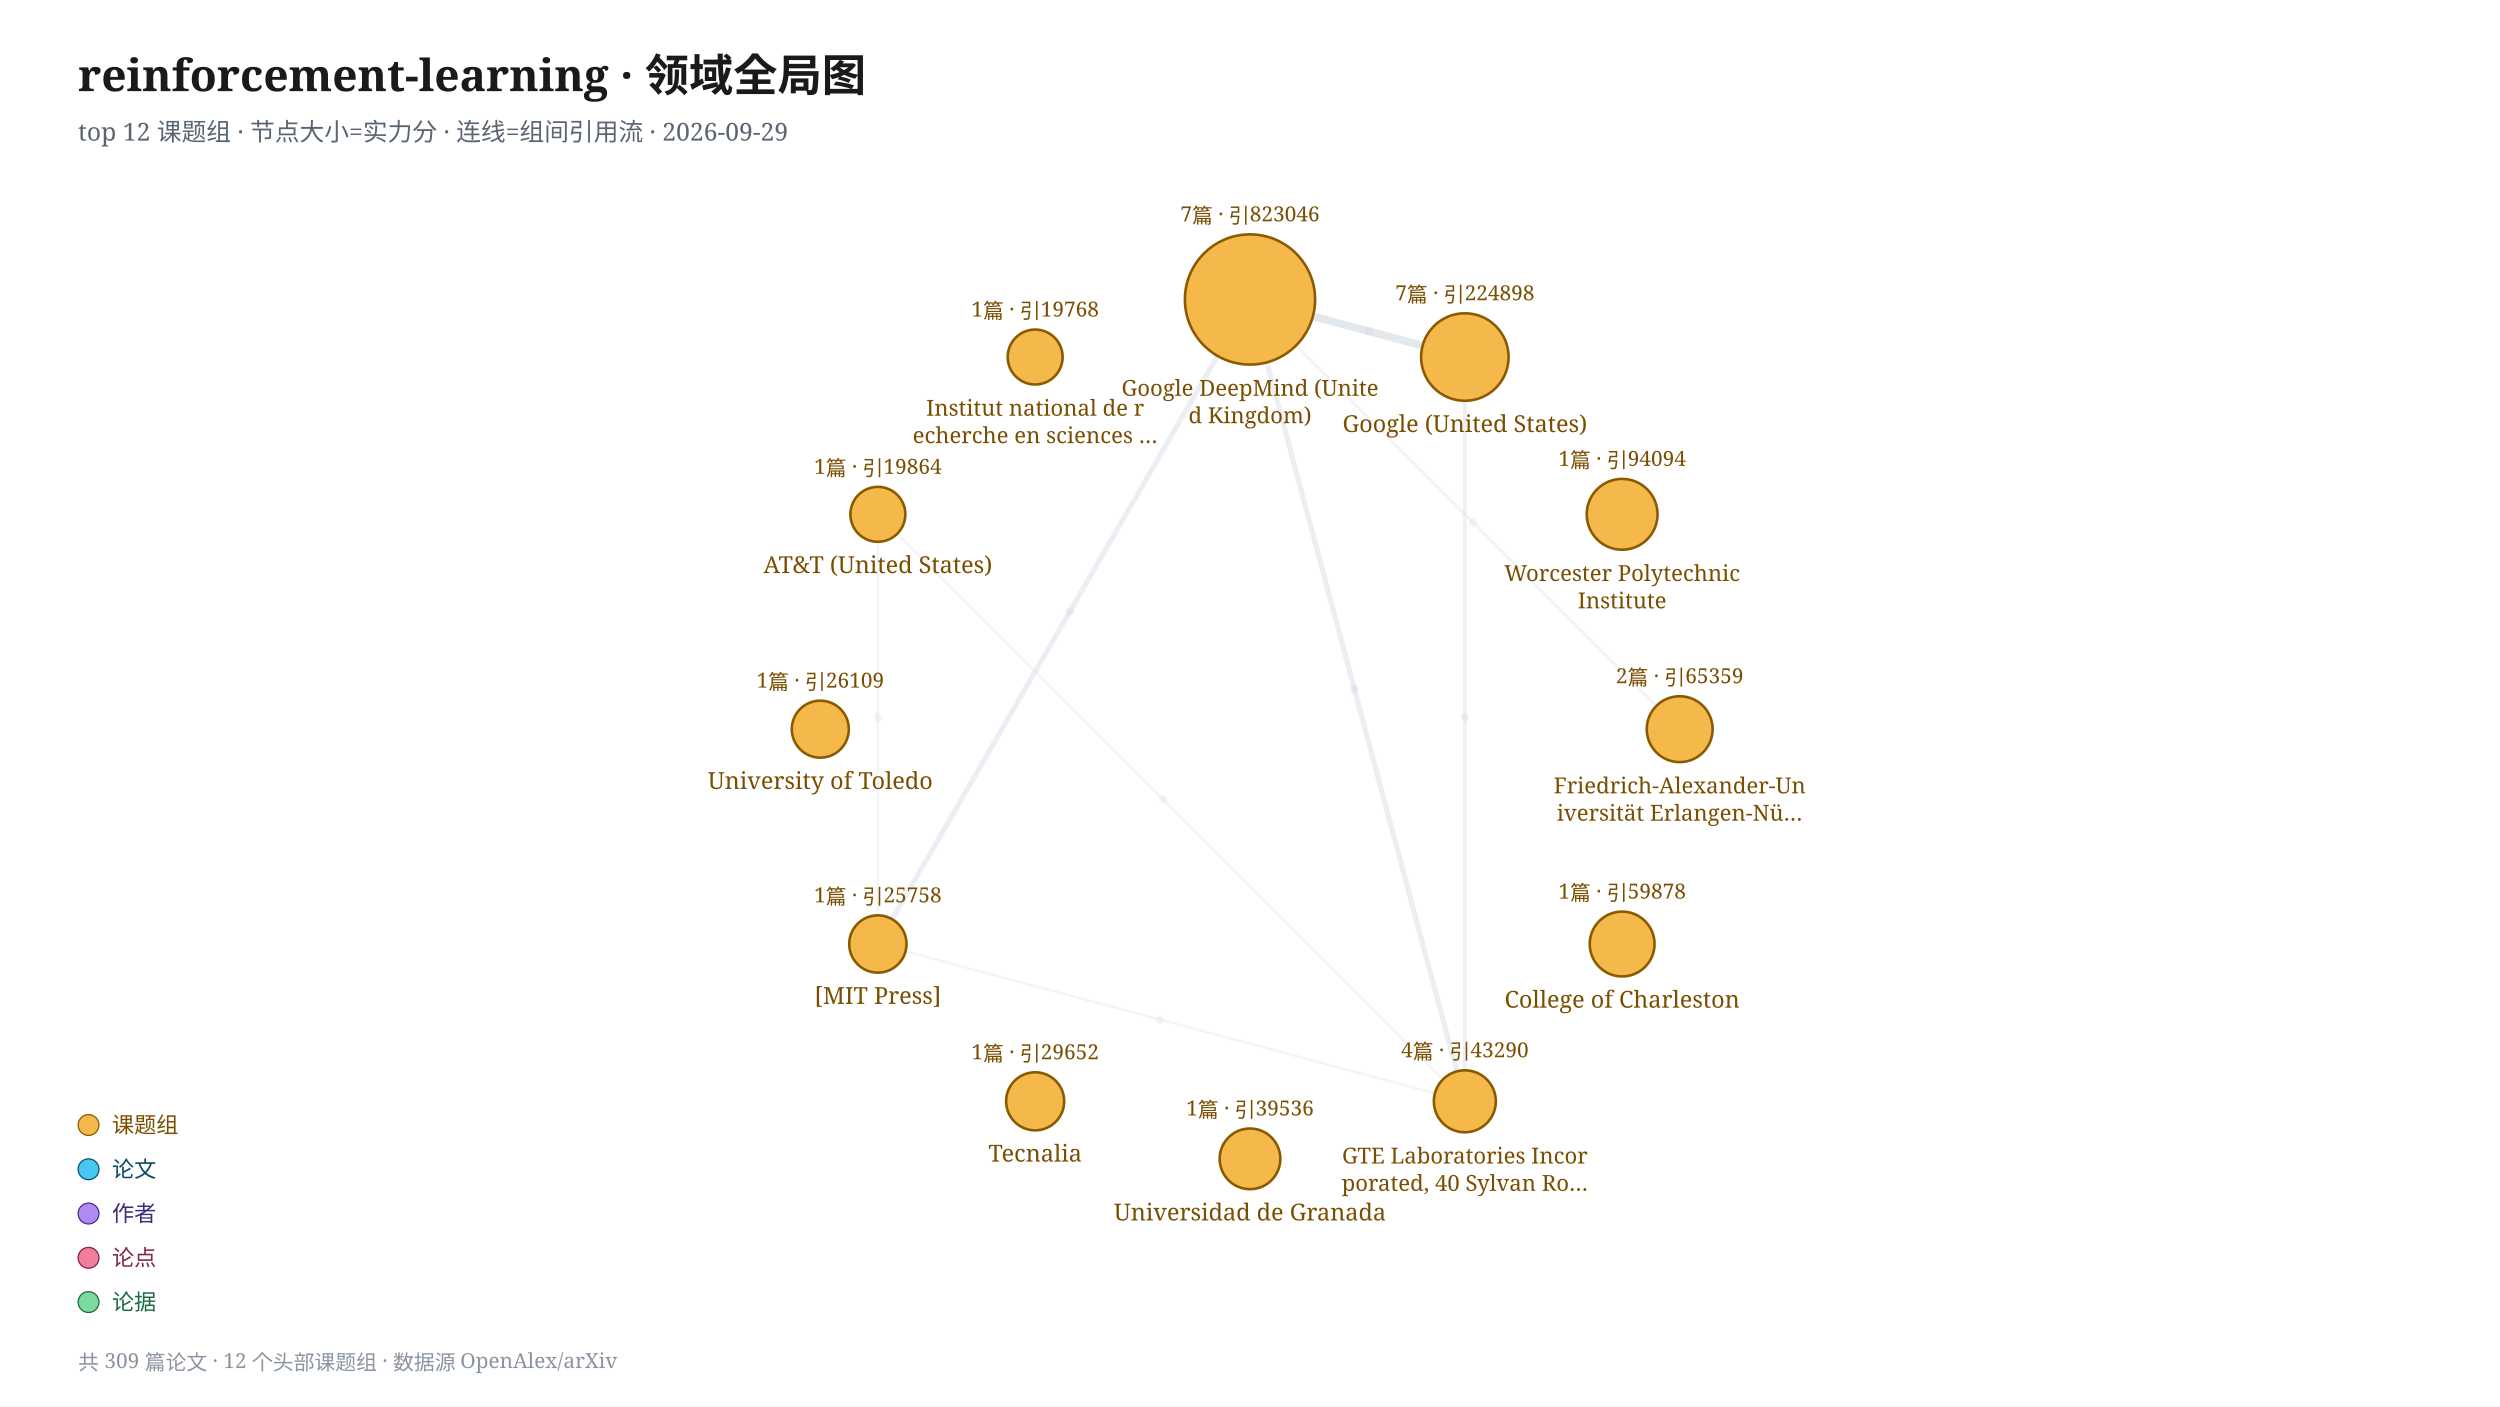
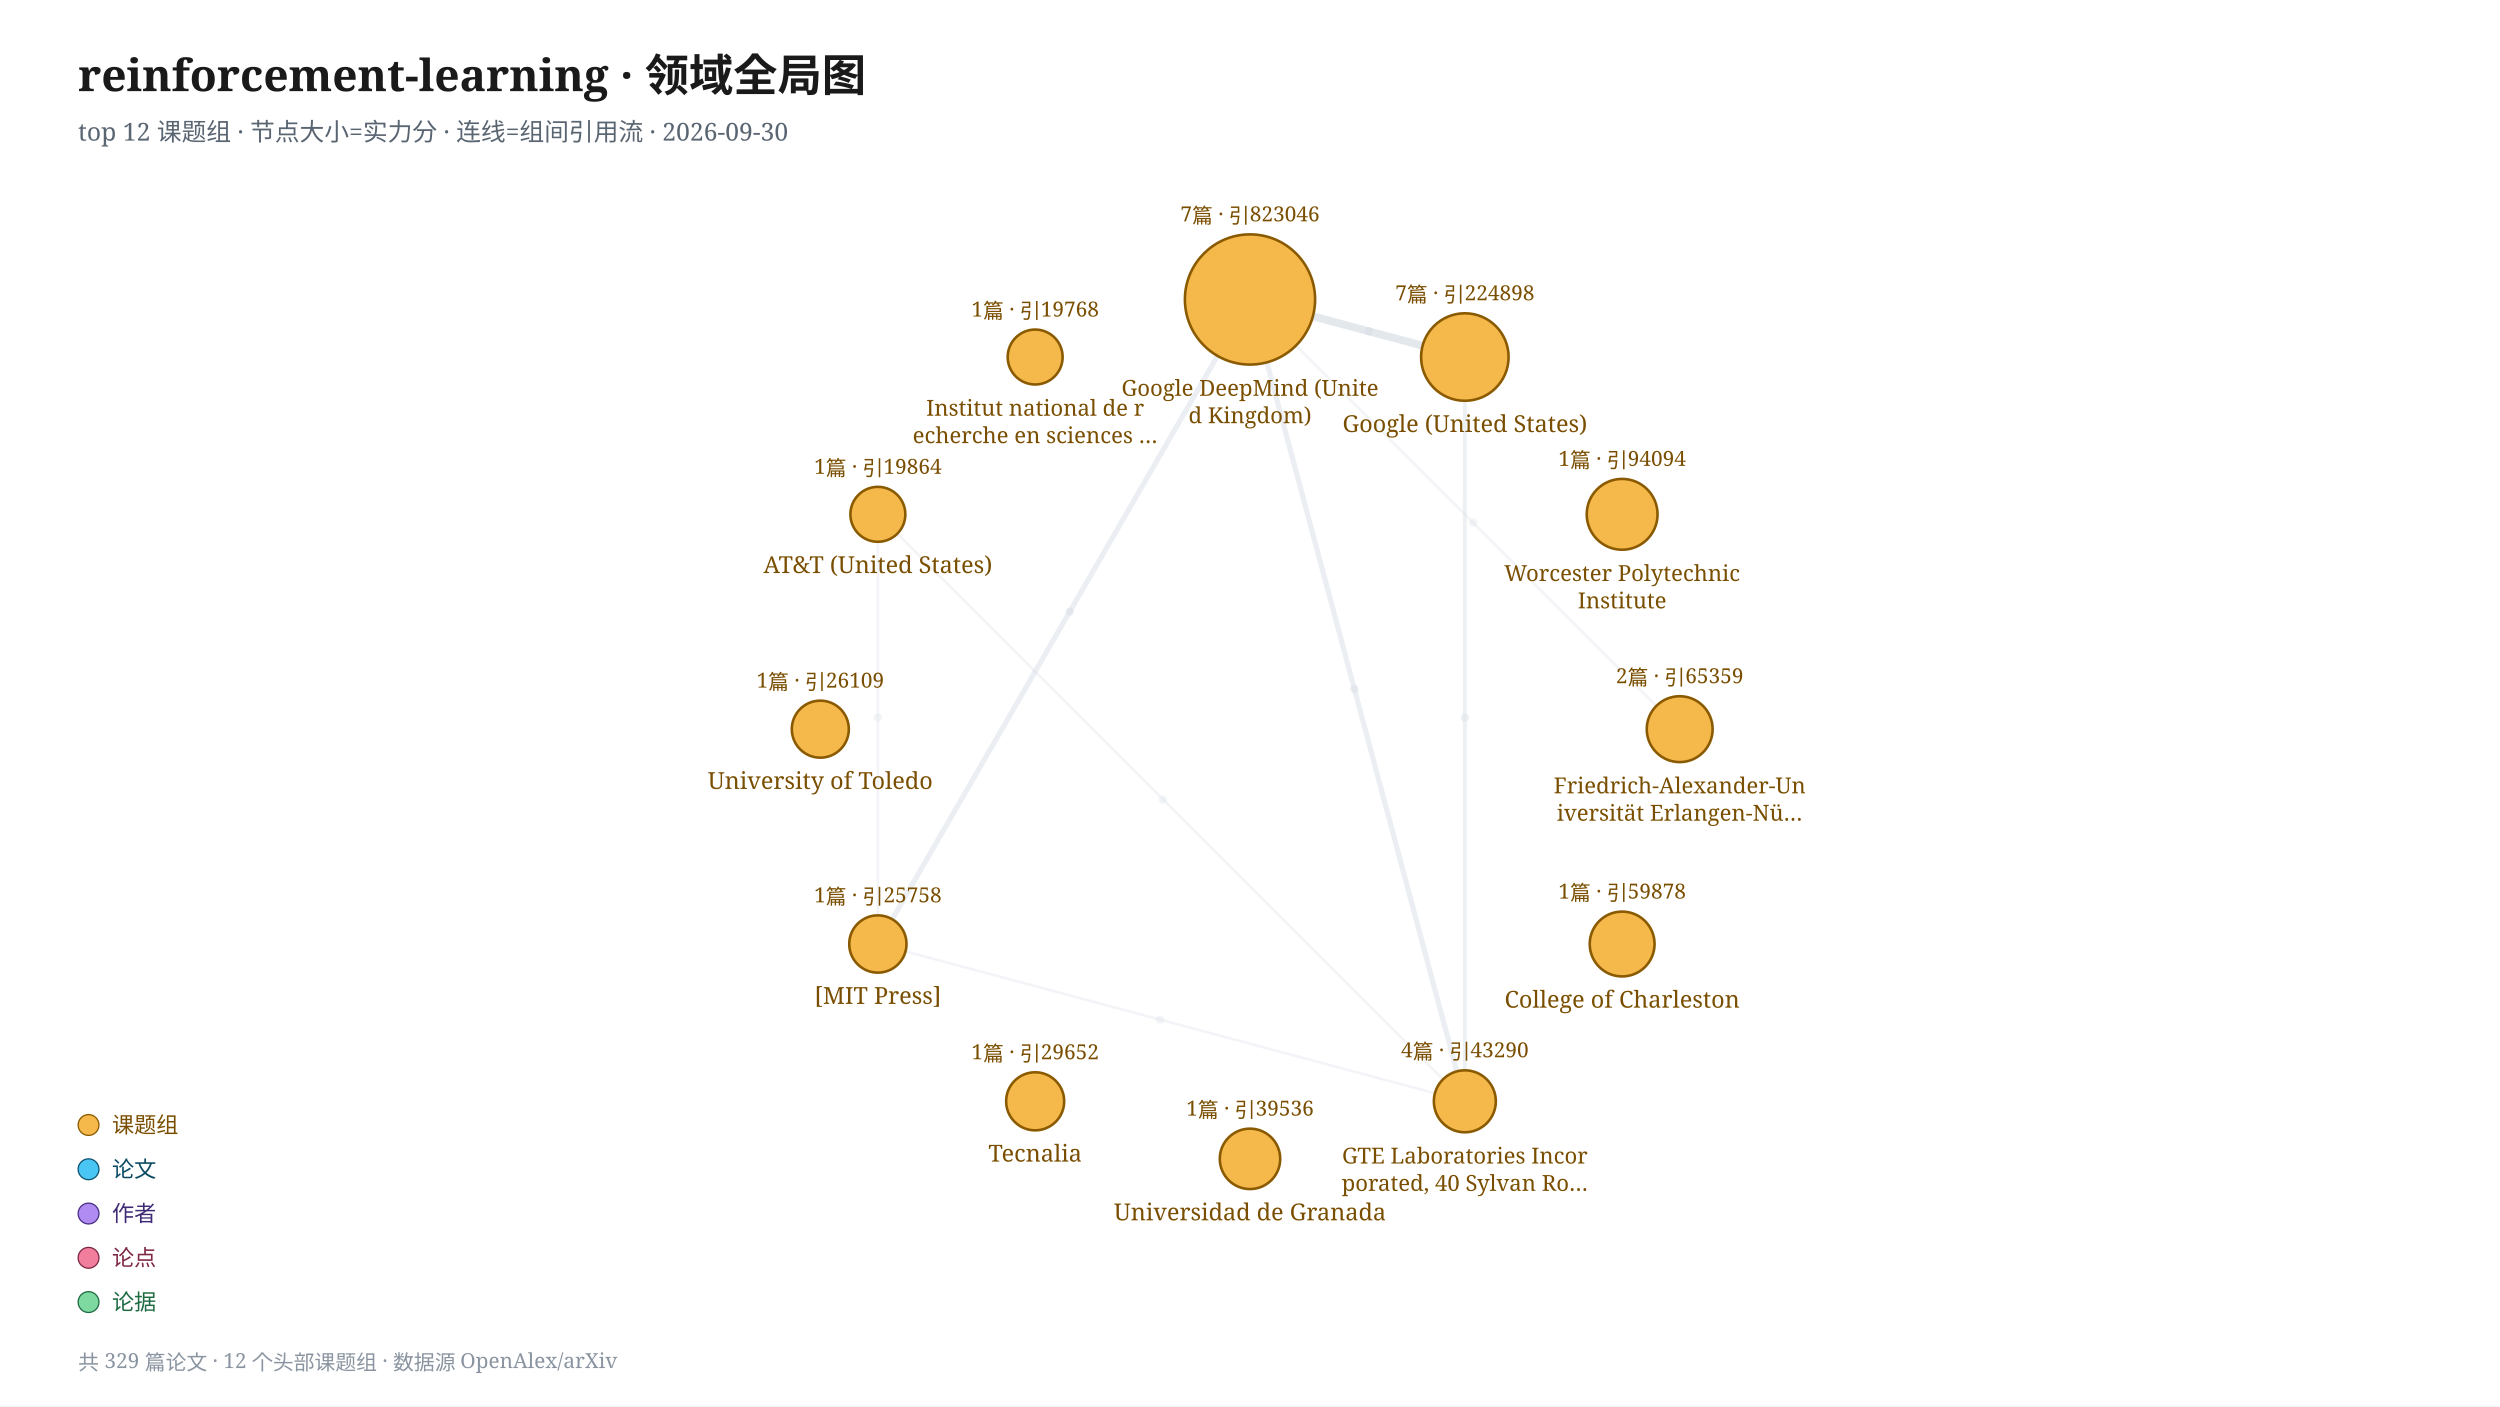
<svg xmlns="http://www.w3.org/2000/svg" width="1920" height="1080" viewBox="0 0 1920 1080">
  <defs>
    <filter id="glow">
      <feGaussianBlur stdDeviation="9" result="b" />
      <feMerge>
        <feMergeNode in="b" />
        <feMergeNode in="SourceGraphic" />
      </feMerge>
    </filter>
    <filter id="soft">
      <feGaussianBlur stdDeviation="4" result="b" />
      <feMerge>
        <feMergeNode in="b" />
        <feMergeNode in="SourceGraphic" />
      </feMerge>
    </filter>
  </defs>
  <rect width="1920" height="1080" fill="#FFFFFF" />
  <text x="60" y="70" fill="#1A1A1A" font-family="Georgia, 'Songti SC', serif" font-size="34" font-weight="bold">reinforcement-learning · 领域全局图</text>
-   <text x="60" y="108" fill="#5A6572" font-family="Georgia, serif" font-size="19">top 12 课题组 · 节点大小=实力分 · 连线=组间引用流 · 2026-09-29</text>
+   <text x="60" y="108" fill="#5A6572" font-family="Georgia, serif" font-size="19">top 12 课题组 · 节点大小=实力分 · 连线=组间引用流 · 2026-09-30</text>
  <line x1="960.0" y1="230.0" x2="674.2" y2="725.0" stroke="#DAE0E7" stroke-width="4.0" opacity="0.55" />
  <circle cx="821.6" cy="469.7" r="3.2" fill="#DAE0E7" opacity="0.55" />
  <line x1="960.0" y1="230.0" x2="1125.0" y2="845.8" stroke="#DAE0E7" stroke-width="4.0" opacity="0.55" />
  <circle cx="1040.2" cy="529.2" r="3.2" fill="#DAE0E7" opacity="0.55" />
  <line x1="674.2" y1="725.0" x2="1125.0" y2="845.8" stroke="#DAE0E7" stroke-width="2.0" opacity="0.35" />
  <circle cx="890.9" cy="783.1" r="3.2" fill="#DAE0E7" opacity="0.35" />
  <line x1="1290.0" y1="560.0" x2="960.0" y2="230.0" stroke="#DAE0E7" stroke-width="2.0" opacity="0.35" />
  <circle cx="1131.4" cy="401.4" r="3.2" fill="#DAE0E7" opacity="0.35" />
  <line x1="1125.0" y1="274.2" x2="960.0" y2="230.0" stroke="#DAE0E7" stroke-width="6.0" opacity="0.75" />
  <circle cx="1051.2" cy="254.4" r="3.2" fill="#DAE0E7" opacity="0.75" />
  <line x1="1125.0" y1="274.2" x2="1125.0" y2="845.8" stroke="#DAE0E7" stroke-width="3.0" opacity="0.45" />
  <circle cx="1125.0" cy="551.0" r="3.2" fill="#DAE0E7" opacity="0.45" />
  <line x1="674.2" y1="395.0" x2="1125.0" y2="845.8" stroke="#DAE0E7" stroke-width="2.0" opacity="0.35" />
  <circle cx="893.2" cy="614.0" r="3.2" fill="#DAE0E7" opacity="0.35" />
  <line x1="674.2" y1="395.0" x2="674.2" y2="725.0" stroke="#DAE0E7" stroke-width="2.0" opacity="0.35" />
  <circle cx="674.2" cy="551.0" r="3.2" fill="#DAE0E7" opacity="0.35" />
  <circle cx="960.0" cy="230.0" r="50.0" fill="#F5B84A" stroke="#8A5A00" stroke-width="2" opacity="1.0" />
  <text x="960.0" y="304.0" text-anchor="middle" fill="#7A4E00" font-family="Georgia, serif" font-size="17" opacity="1.0">Google DeepMind (Unite</text>
  <text x="960.0" y="325.0" text-anchor="middle" fill="#7A4E00" font-family="Georgia, serif" font-size="17" opacity="1.0">d Kingdom)</text>
  <text x="960.0" y="170.0" text-anchor="middle" fill="#7A4E00" font-family="Georgia, serif" font-size="16" opacity="1.0">7篇 · 引823046</text>
  <circle cx="1125.0" cy="274.2" r="33.6" fill="#F5B84A" stroke="#8A5A00" stroke-width="2" opacity="1.0" />
  <text x="1125.0" y="331.8" text-anchor="middle" fill="#7A4E00" font-family="Georgia, serif" font-size="18" opacity="1.0">Google (United States)</text>
  <text x="1125.0" y="230.6" text-anchor="middle" fill="#7A4E00" font-family="Georgia, serif" font-size="16" opacity="1.0">7篇 · 引224898</text>
  <circle cx="1245.8" cy="395.0" r="27.2" fill="#F5B84A" stroke="#8A5A00" stroke-width="2" opacity="1.0" />
  <text x="1245.8" y="446.2" text-anchor="middle" fill="#7A4E00" font-family="Georgia, serif" font-size="17" opacity="1.0">Worcester Polytechnic </text>
  <text x="1245.8" y="467.2" text-anchor="middle" fill="#7A4E00" font-family="Georgia, serif" font-size="17" opacity="1.0">Institute</text>
  <text x="1245.8" y="357.8" text-anchor="middle" fill="#7A4E00" font-family="Georgia, serif" font-size="16" opacity="1.0">1篇 · 引94094</text>
  <circle cx="1290.0" cy="560.0" r="25.3" fill="#F5B84A" stroke="#8A5A00" stroke-width="2" opacity="1.0" />
  <text x="1290.0" y="609.3" text-anchor="middle" fill="#7A4E00" font-family="Georgia, serif" font-size="17" opacity="1.0">Friedrich-Alexander-Un</text>
  <text x="1290.0" y="630.3" text-anchor="middle" fill="#7A4E00" font-family="Georgia, serif" font-size="17" opacity="1.0">iversität Erlangen-Nü…</text>
  <text x="1290.0" y="524.7" text-anchor="middle" fill="#7A4E00" font-family="Georgia, serif" font-size="16" opacity="1.0">2篇 · 引65359</text>
  <circle cx="1245.8" cy="725.0" r="24.9" fill="#F5B84A" stroke="#8A5A00" stroke-width="2" opacity="1.0" />
  <text x="1245.8" y="773.9" text-anchor="middle" fill="#7A4E00" font-family="Georgia, serif" font-size="18" opacity="1.0">College of Charleston</text>
  <text x="1245.8" y="690.1" text-anchor="middle" fill="#7A4E00" font-family="Georgia, serif" font-size="16" opacity="1.0">1篇 · 引59878</text>
  <circle cx="1125.0" cy="845.8" r="23.8" fill="#F5B84A" stroke="#8A5A00" stroke-width="2" opacity="1.0" />
  <text x="1125.0" y="893.6" text-anchor="middle" fill="#7A4E00" font-family="Georgia, serif" font-size="17" opacity="1.0">GTE Laboratories Incor</text>
  <text x="1125.0" y="914.6" text-anchor="middle" fill="#7A4E00" font-family="Georgia, serif" font-size="17" opacity="1.0">porated, 40 Sylvan Ro…</text>
  <text x="1125.0" y="812.0" text-anchor="middle" fill="#7A4E00" font-family="Georgia, serif" font-size="16" opacity="1.0">4篇 · 引43290</text>
-   <circle cx="960.0" cy="890.0" r="23.3" fill="#F5B84A" stroke="#8A5A00" stroke-width="2" opacity="1.0" />
-   <text x="960.0" y="937.3" text-anchor="middle" fill="#7A4E00" font-family="Georgia, serif" font-size="18" opacity="1.0">Universidad de Granada</text>
-   <text x="960.0" y="856.7" text-anchor="middle" fill="#7A4E00" font-family="Georgia, serif" font-size="16" opacity="1.0">1篇 · 引39536</text>
+   <circle cx="960.0" cy="890.0" r="23.2" fill="#F5B84A" stroke="#8A5A00" stroke-width="2" opacity="1.0" />
+   <text x="960.0" y="937.2" text-anchor="middle" fill="#7A4E00" font-family="Georgia, serif" font-size="18" opacity="1.0">Universidad de Granada</text>
+   <text x="960.0" y="856.8" text-anchor="middle" fill="#7A4E00" font-family="Georgia, serif" font-size="16" opacity="1.0">1篇 · 引39536</text>
  <circle cx="795.0" cy="845.8" r="22.3" fill="#F5B84A" stroke="#8A5A00" stroke-width="2" opacity="1.0" />
  <text x="795.0" y="892.1" text-anchor="middle" fill="#7A4E00" font-family="Georgia, serif" font-size="18" opacity="1.0">Tecnalia</text>
  <text x="795.0" y="813.5" text-anchor="middle" fill="#7A4E00" font-family="Georgia, serif" font-size="16" opacity="1.0">1篇 · 引29652</text>
  <circle cx="674.2" cy="725.0" r="22.0" fill="#F5B84A" stroke="#8A5A00" stroke-width="2" opacity="1.0" />
  <text x="674.2" y="771.0" text-anchor="middle" fill="#7A4E00" font-family="Georgia, serif" font-size="18" opacity="1.0">[MIT Press]</text>
  <text x="674.2" y="693.0" text-anchor="middle" fill="#7A4E00" font-family="Georgia, serif" font-size="16" opacity="1.0">1篇 · 引25758</text>
  <circle cx="630.0" cy="560.0" r="21.9" fill="#F5B84A" stroke="#8A5A00" stroke-width="2" opacity="1.0" />
  <text x="630.0" y="605.9" text-anchor="middle" fill="#7A4E00" font-family="Georgia, serif" font-size="18" opacity="1.0">University of Toledo</text>
  <text x="630.0" y="528.1" text-anchor="middle" fill="#7A4E00" font-family="Georgia, serif" font-size="16" opacity="1.0">1篇 · 引26109</text>
  <circle cx="674.2" cy="395.0" r="21.1" fill="#F5B84A" stroke="#8A5A00" stroke-width="2" opacity="1.0" />
  <text x="674.2" y="440.1" text-anchor="middle" fill="#7A4E00" font-family="Georgia, serif" font-size="18" opacity="1.0">AT&amp;T (United States)</text>
  <text x="674.2" y="363.9" text-anchor="middle" fill="#7A4E00" font-family="Georgia, serif" font-size="16" opacity="1.0">1篇 · 引19864</text>
  <circle cx="795.0" cy="274.2" r="21.1" fill="#F5B84A" stroke="#8A5A00" stroke-width="2" opacity="1.0" />
  <text x="795.0" y="319.3" text-anchor="middle" fill="#7A4E00" font-family="Georgia, serif" font-size="17" opacity="1.0">Institut national de r</text>
  <text x="795.0" y="340.3" text-anchor="middle" fill="#7A4E00" font-family="Georgia, serif" font-size="17" opacity="1.0">echerche en sciences …</text>
  <text x="795.0" y="243.1" text-anchor="middle" fill="#7A4E00" font-family="Georgia, serif" font-size="16" opacity="1.0">1篇 · 引19768</text>
  <circle cx="68" cy="864" r="8" fill="#F5B84A" stroke="#8A5A00" />
  <text x="86" y="870" fill="#7A4E00" font-family="Georgia, serif" font-size="17">课题组</text>
  <circle cx="68" cy="898" r="8" fill="#4AC6F5" stroke="#0B5470" />
  <text x="86" y="904" fill="#0A4A63" font-family="Georgia, serif" font-size="17">论文</text>
  <circle cx="68" cy="932" r="8" fill="#B08CF2" stroke="#4A2E86" />
  <text x="86" y="938" fill="#3F2A75" font-family="Georgia, serif" font-size="17">作者</text>
  <circle cx="68" cy="966" r="8" fill="#F27E9D" stroke="#7E2743" />
  <text x="86" y="972" fill="#7E2743" font-family="Georgia, serif" font-size="17">论点</text>
  <circle cx="68" cy="1000" r="8" fill="#7ED9A0" stroke="#1E6B42" />
  <text x="86" y="1006" fill="#1E6B42" font-family="Georgia, serif" font-size="17">论据</text>
-   <text x="60" y="1052" fill="#8A94A0" font-family="Georgia, serif" font-size="16">共 309 篇论文 · 12 个头部课题组 · 数据源 OpenAlex/arXiv</text>
+   <text x="60" y="1052" fill="#8A94A0" font-family="Georgia, serif" font-size="16">共 329 篇论文 · 12 个头部课题组 · 数据源 OpenAlex/arXiv</text>
</svg>
